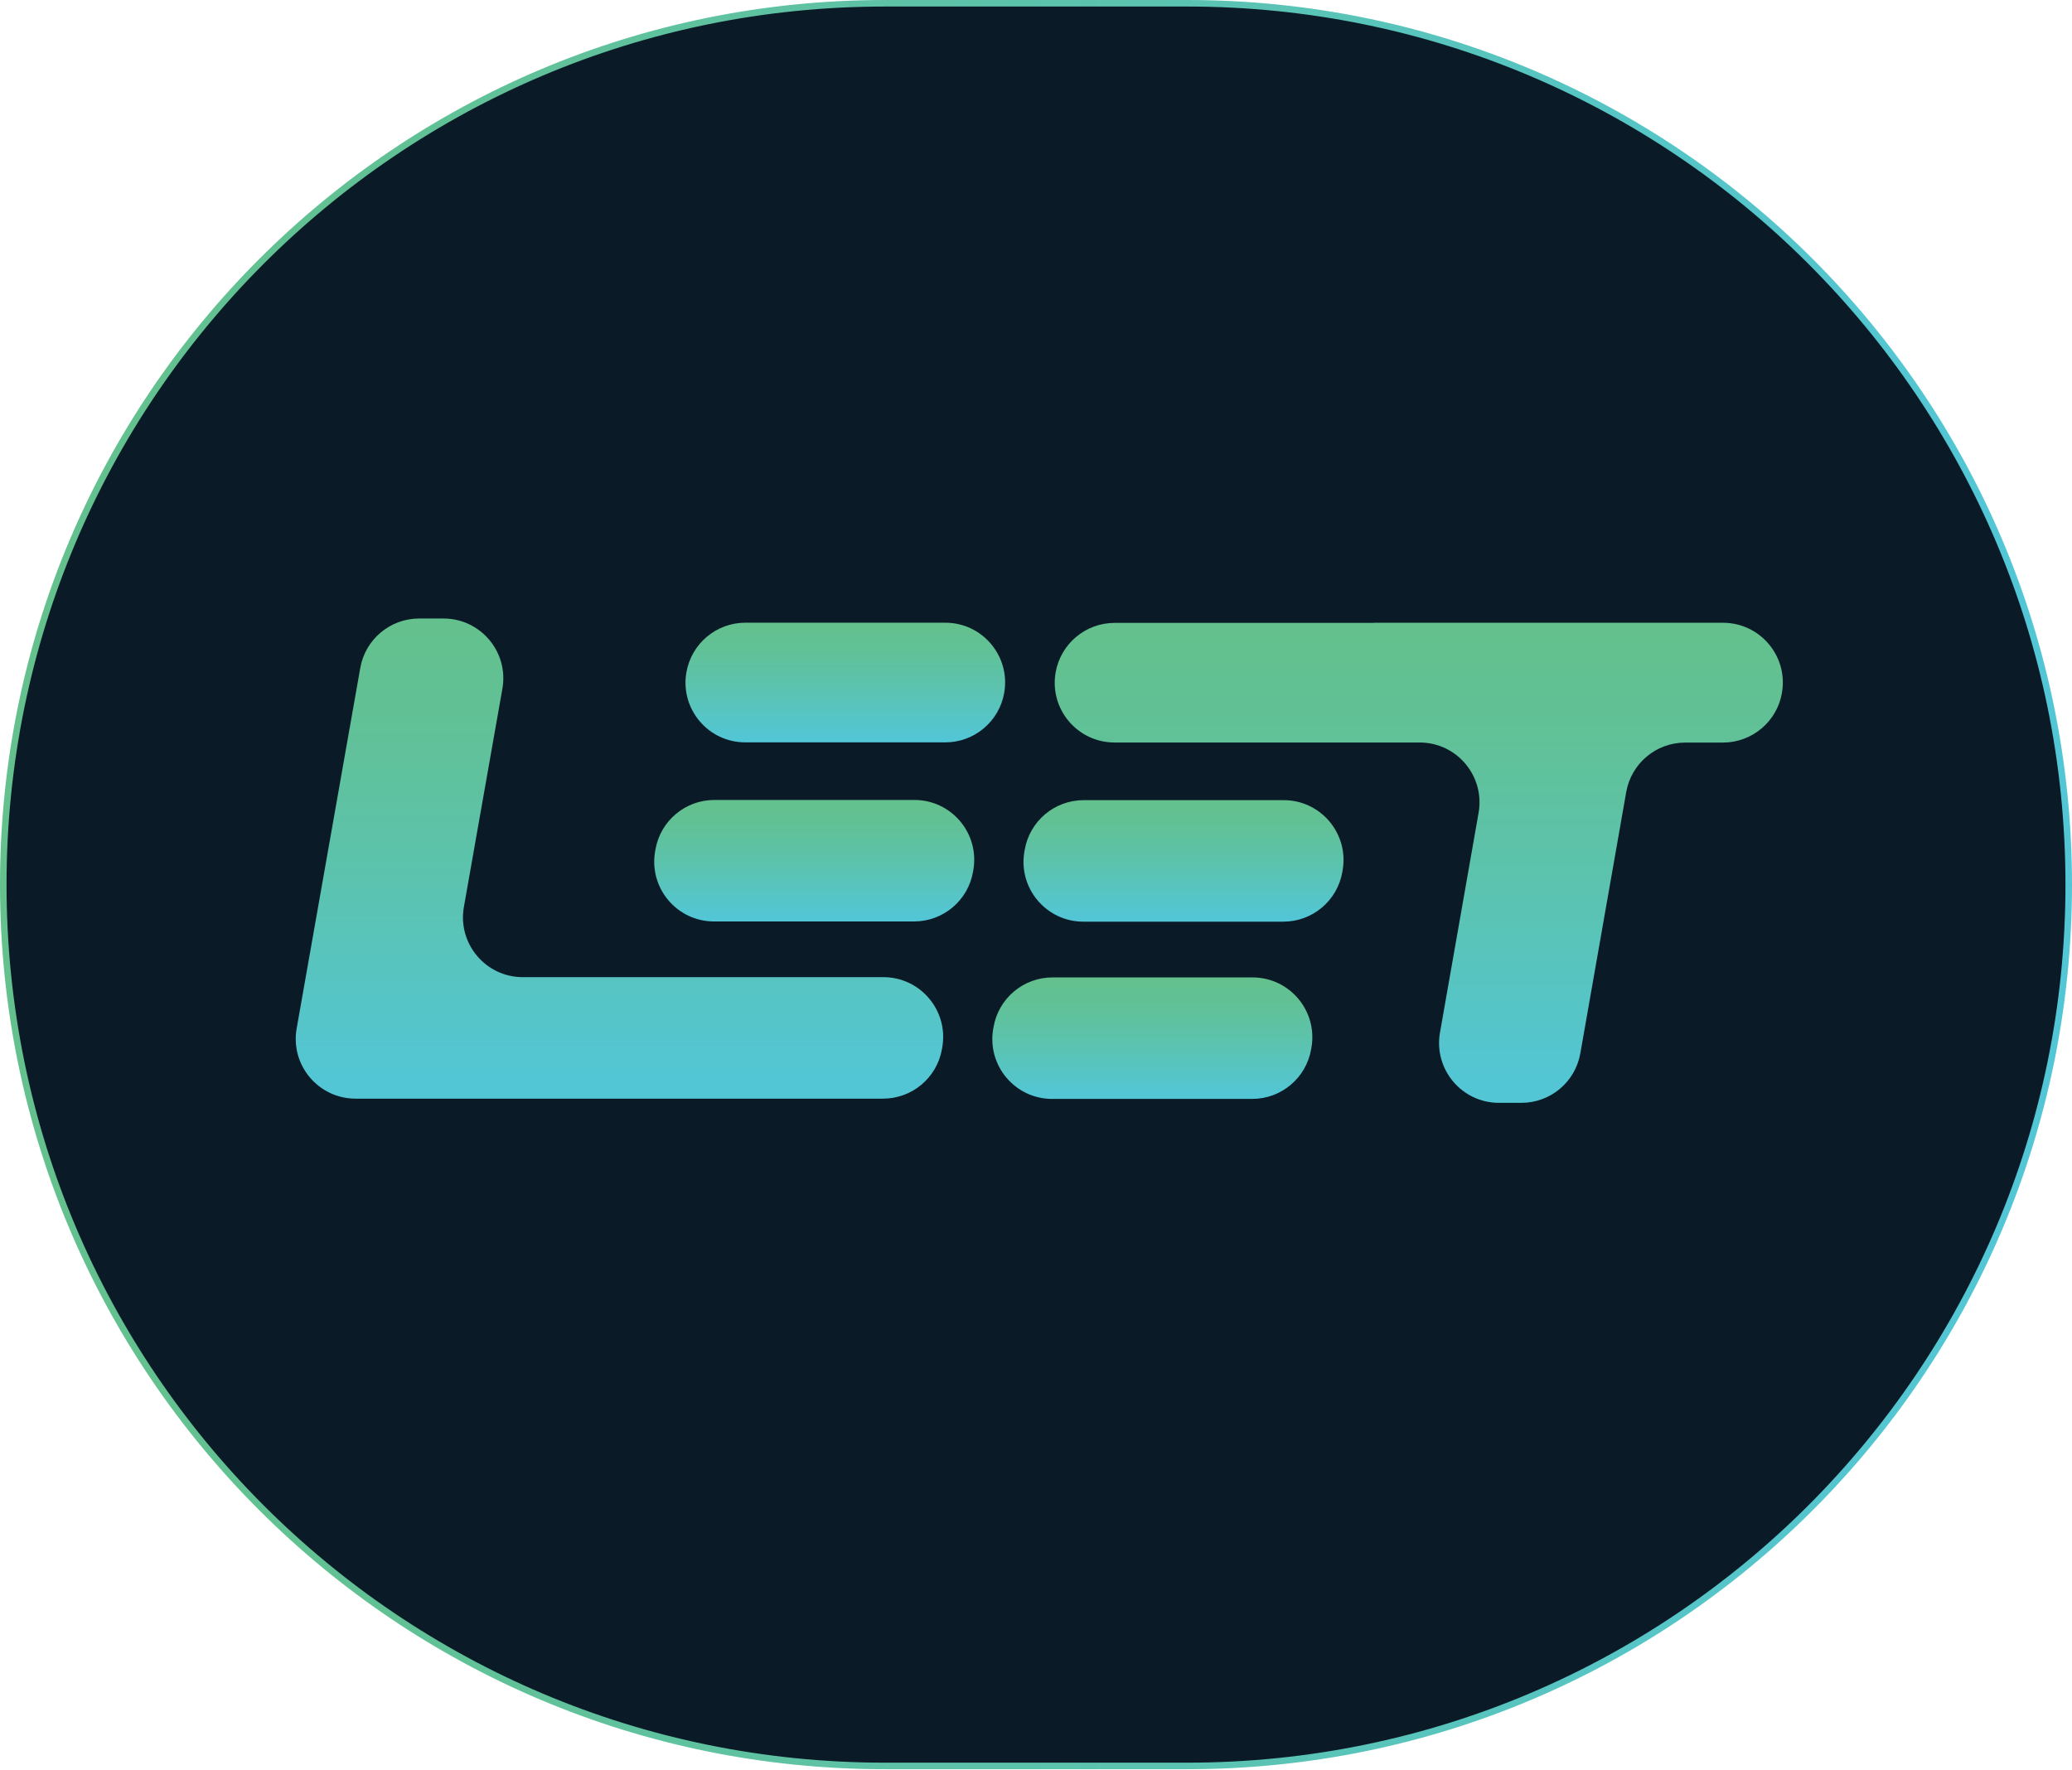
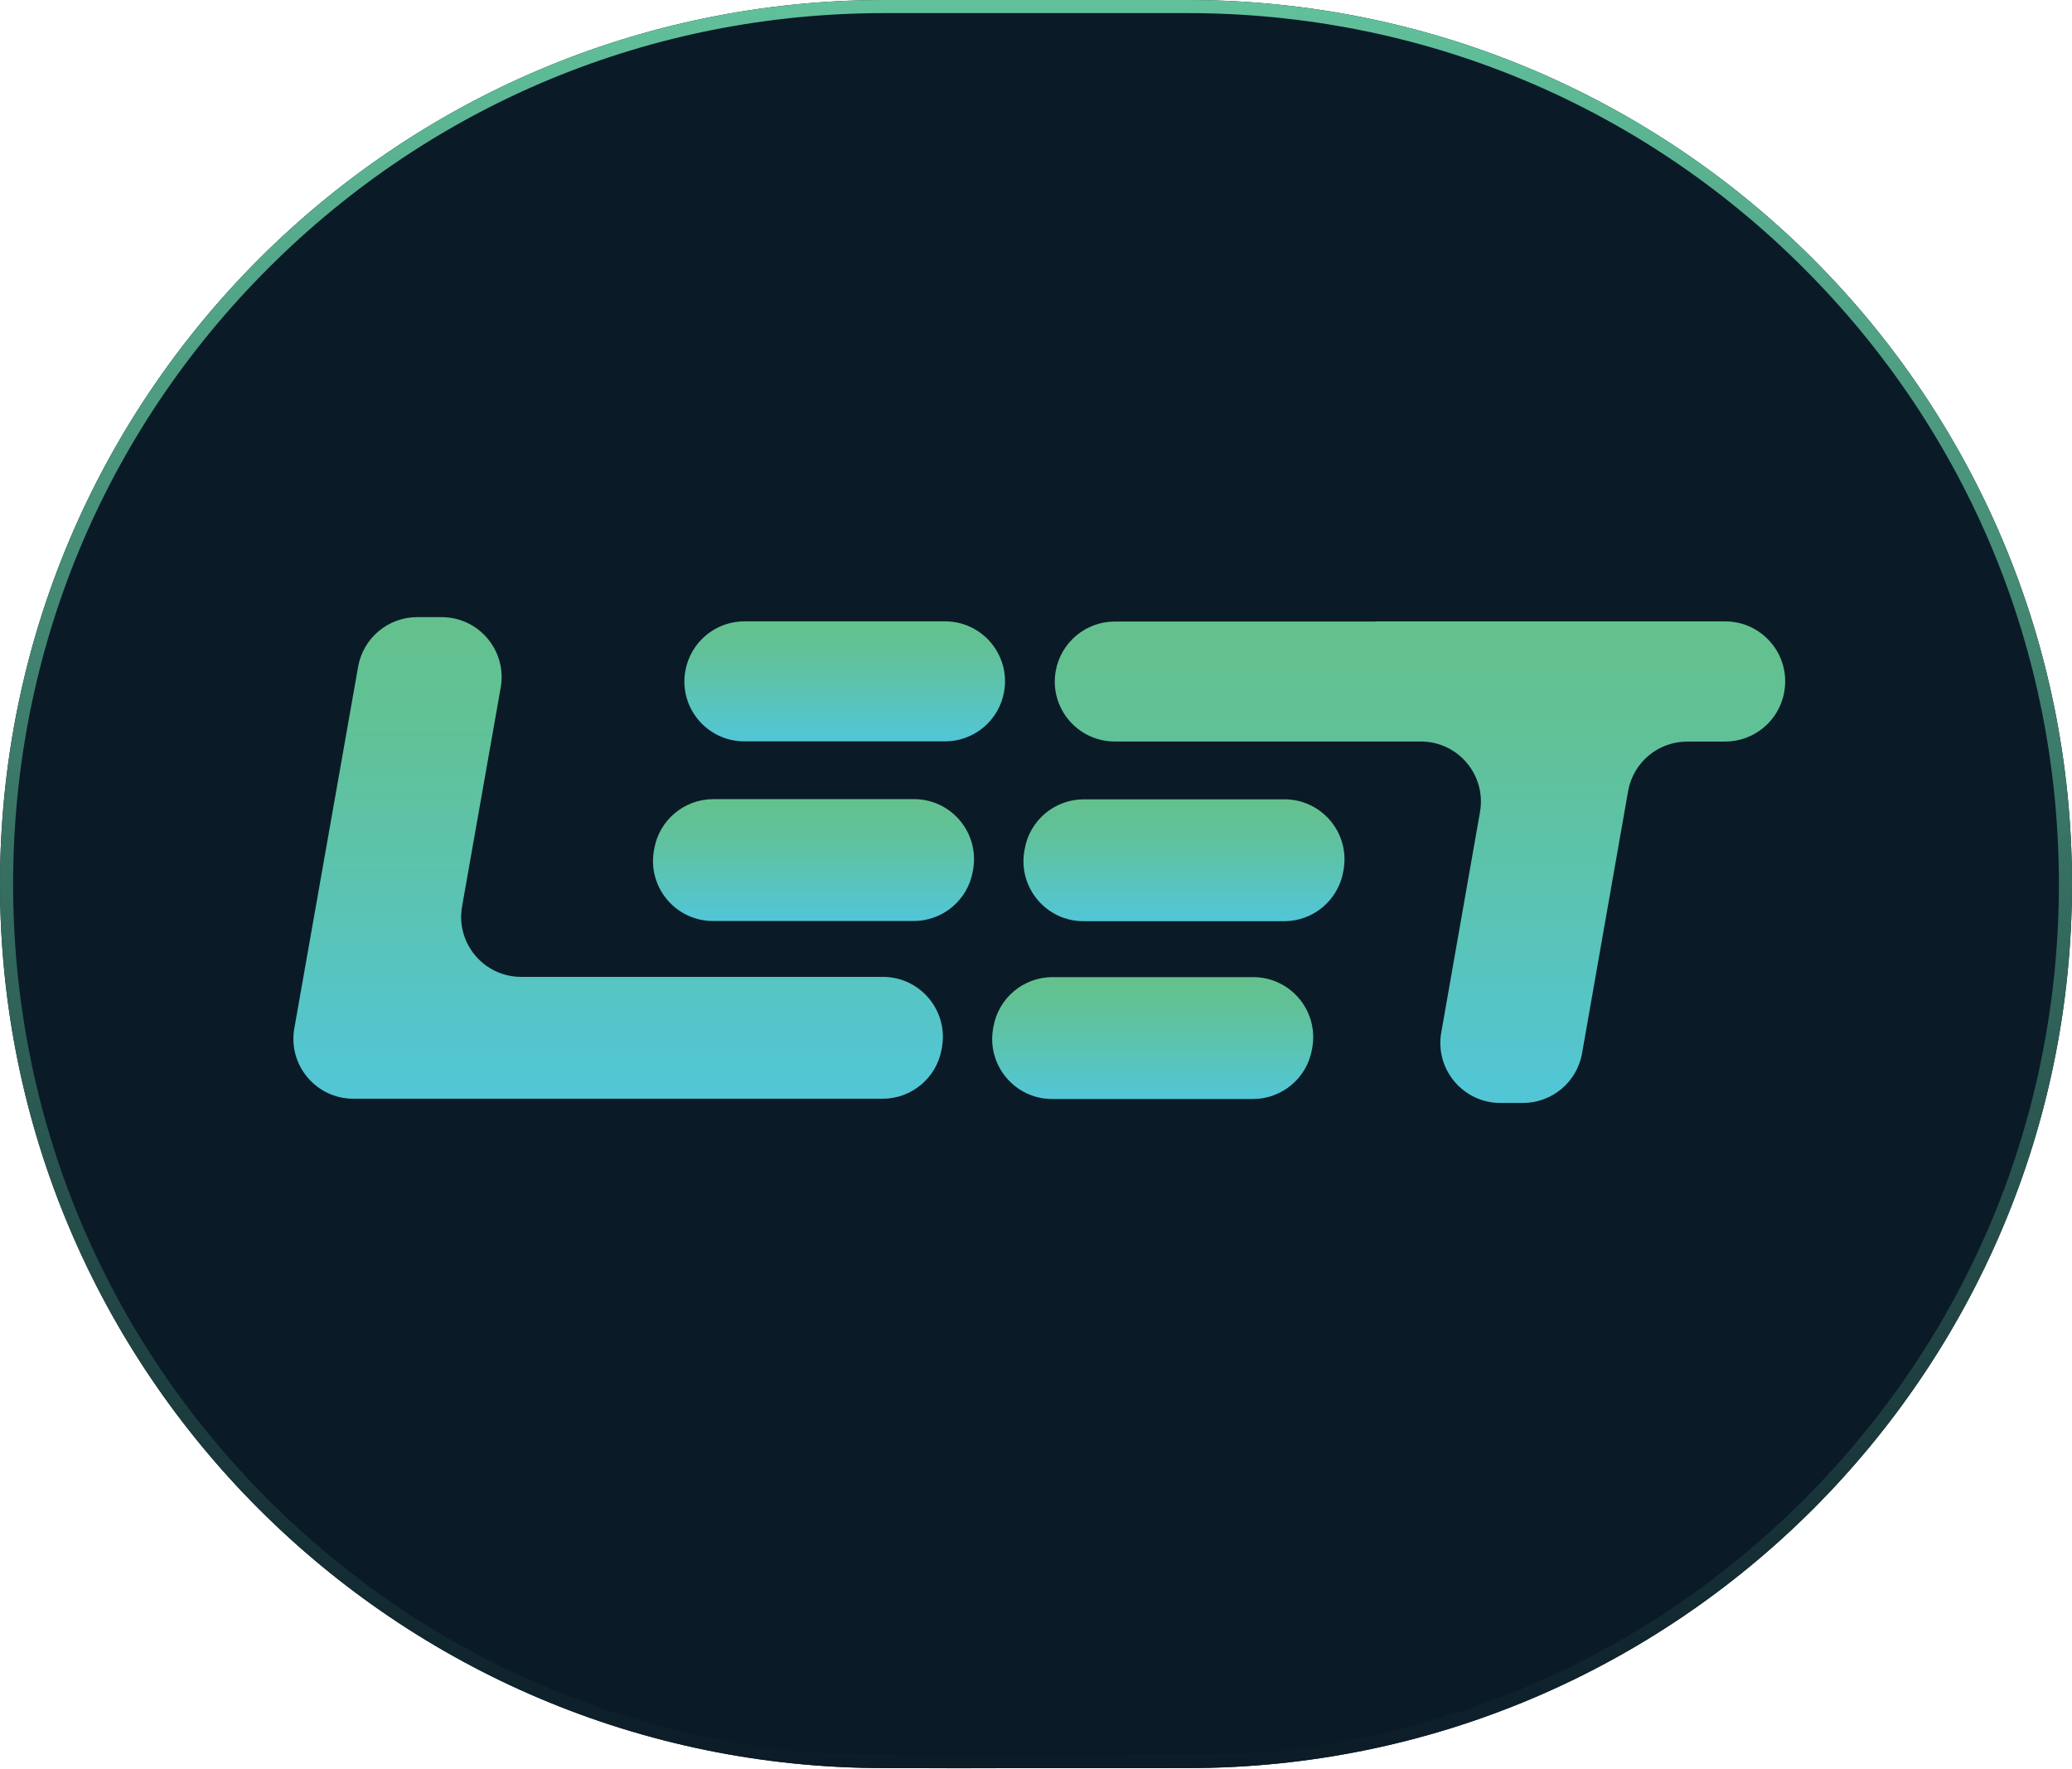
- <svg xmlns="http://www.w3.org/2000/svg" xmlns:xlink="http://www.w3.org/1999/xlink" id="Layer_1" viewBox="0 0 316.95 270.68">
+ <svg xmlns="http://www.w3.org/2000/svg" id="Layer_1" width="315.95" height="269.7" viewBox="0 0 315.95 269.7">
  <defs>
-     <style>.cls-1{fill:url(#linear-gradient-2);}.cls-2{fill:#0a1b27;stroke:url(#linear-gradient);stroke-miterlimit:10;}.cls-3{fill:url(#linear-gradient-6);}.cls-4{fill:url(#linear-gradient-5);}.cls-5{fill:url(#linear-gradient-7);}.cls-6{fill:url(#linear-gradient-3);}.cls-7{fill:url(#linear-gradient-4);}</style>
-     <linearGradient id="linear-gradient" x1="0" y1="135.34" x2="316.95" y2="135.34" gradientUnits="userSpaceOnUse">
+     <style>.cls-1{fill:url(#linear-gradient-2);}.cls-2{fill:url(#linear-gradient-6);}.cls-3{fill:#0a1b27;}.cls-4{fill:url(#linear-gradient-5);}.cls-5{fill:url(#linear-gradient-7);}.cls-6{fill:url(#linear-gradient-3);}.cls-7{fill:url(#linear-gradient);}.cls-8{fill:url(#linear-gradient-4);}</style>
+     <linearGradient id="linear-gradient" x1="157.98" y1="0" x2="157.98" y2="269.7" gradientUnits="userSpaceOnUse">
+       <stop offset="0" stop-color="#61c19b" />
+       <stop offset="1" stop-color="#0b1b27" />
+     </linearGradient>
+     <linearGradient id="linear-gradient-2" x1="124.05" y1="149.11" x2="124.05" y2="130.52" gradientTransform="translate(0 271) scale(1 -1)" gradientUnits="userSpaceOnUse">
      <stop offset="0" stop-color="#64c18d" />
      <stop offset=".21" stop-color="#61c196" />
      <stop offset=".55" stop-color="#5bc3af" />
      <stop offset=".96" stop-color="#53c6d5" />
      <stop offset="1" stop-color="#53c6d5" />
      <stop offset="1" stop-color="#53c6d5" />
    </linearGradient>
-     <linearGradient id="linear-gradient-2" x1="124.55" y1="122.39" x2="124.55" y2="140.98" xlink:href="#linear-gradient" />
-     <linearGradient id="linear-gradient-3" x1="94.75" y1="94.63" x2="94.75" y2="168.1" xlink:href="#linear-gradient" />
-     <linearGradient id="linear-gradient-4" x1="129.31" y1="95.27" x2="129.31" y2="113.58" xlink:href="#linear-gradient" />
-     <linearGradient id="linear-gradient-5" x1="181.04" y1="122.42" x2="181.04" y2="141.01" xlink:href="#linear-gradient" />
-     <linearGradient id="linear-gradient-6" x1="176.27" y1="149.54" x2="176.27" y2="168.13" xlink:href="#linear-gradient" />
-     <linearGradient id="linear-gradient-7" x1="217.03" y1="95.27" x2="217.03" y2="168.74" xlink:href="#linear-gradient" />
+     <linearGradient id="linear-gradient-3" x1="94.26" y1="176.87" x2="94.26" y2="103.41" gradientTransform="translate(0 271) scale(1 -1)" gradientUnits="userSpaceOnUse">
+       <stop offset="0" stop-color="#64c18d" />
+       <stop offset=".21" stop-color="#61c196" />
+       <stop offset=".55" stop-color="#5bc3af" />
+       <stop offset=".96" stop-color="#53c6d5" />
+       <stop offset="1" stop-color="#53c6d5" />
+       <stop offset="1" stop-color="#53c6d5" />
+     </linearGradient>
+     <linearGradient id="linear-gradient-4" x1="128.81" y1="176.23" x2="128.81" y2="157.92" gradientTransform="translate(0 271) scale(1 -1)" gradientUnits="userSpaceOnUse">
+       <stop offset="0" stop-color="#64c18d" />
+       <stop offset=".21" stop-color="#61c196" />
+       <stop offset=".55" stop-color="#5bc3af" />
+       <stop offset=".96" stop-color="#53c6d5" />
+       <stop offset="1" stop-color="#53c6d5" />
+       <stop offset="1" stop-color="#53c6d5" />
+     </linearGradient>
+     <linearGradient id="linear-gradient-5" x1="180.54" y1="149.08" x2="180.54" y2="130.49" gradientTransform="translate(0 271) scale(1 -1)" gradientUnits="userSpaceOnUse">
+       <stop offset="0" stop-color="#64c18d" />
+       <stop offset=".21" stop-color="#61c196" />
+       <stop offset=".55" stop-color="#5bc3af" />
+       <stop offset=".96" stop-color="#53c6d5" />
+       <stop offset="1" stop-color="#53c6d5" />
+       <stop offset="1" stop-color="#53c6d5" />
+     </linearGradient>
+     <linearGradient id="linear-gradient-6" x1="175.77" y1="121.96" x2="175.77" y2="103.37" gradientTransform="translate(0 271) scale(1 -1)" gradientUnits="userSpaceOnUse">
+       <stop offset="0" stop-color="#64c18d" />
+       <stop offset=".21" stop-color="#61c196" />
+       <stop offset=".55" stop-color="#5bc3af" />
+       <stop offset=".96" stop-color="#53c6d5" />
+       <stop offset="1" stop-color="#53c6d5" />
+       <stop offset="1" stop-color="#53c6d5" />
+     </linearGradient>
+     <linearGradient id="linear-gradient-7" x1="216.53" y1="176.23" x2="216.53" y2="102.77" gradientTransform="translate(0 271) scale(1 -1)" gradientUnits="userSpaceOnUse">
+       <stop offset="0" stop-color="#64c18d" />
+       <stop offset=".21" stop-color="#61c196" />
+       <stop offset=".55" stop-color="#5bc3af" />
+       <stop offset=".96" stop-color="#53c6d5" />
+       <stop offset="1" stop-color="#53c6d5" />
+       <stop offset="1" stop-color="#53c6d5" />
+     </linearGradient>
  </defs>
-   <path class="cls-2" d="M181.61,270.18h-46.27C60.87,270.18,.5,209.81,.5,135.34S60.87,.5,135.34,.5h46.27c74.47,0,134.84,60.37,134.84,134.84s-60.37,134.84-134.84,134.84" />
-   <path class="cls-1" d="M109.28,122.39c-4.45,0-8.26,3.2-9.02,7.59l-.05,.28c-.97,5.6,3.34,10.72,9.02,10.72h30.59c4.45,0,8.26-3.2,9.02-7.59l.05-.28c.97-5.6-3.34-10.72-9.02-10.72h-30.59Z" />
-   <path class="cls-6" d="M64.12,94.63c-4.44,0-8.24,3.19-9.01,7.56l-9.73,55.16c-.99,5.6,3.32,10.74,9.02,10.74h80.67c4.45,0,8.26-3.2,9.02-7.59l.05-.28c.97-5.6-3.34-10.72-9.02-10.72h-55.15c-5.69,0-10-5.14-9.01-10.74l5.89-33.39c.99-5.6-3.32-10.74-9.01-10.74h-3.7Z" />
-   <path class="cls-7" d="M114.02,95.27c-4.44,0-8.24,3.19-9.02,7.57-.99,5.61,3.32,10.74,9.02,10.74h30.58c4.44,0,8.24-3.19,9.01-7.57,.99-5.6-3.32-10.74-9.01-10.74h-30.58Z" />
-   <path class="cls-4" d="M165.77,122.42c-4.45,0-8.26,3.2-9.02,7.59l-.05,.28c-.97,5.6,3.34,10.72,9.02,10.72h30.59c4.45,0,8.26-3.2,9.02-7.59l.05-.28c.97-5.6-3.34-10.72-9.02-10.72h-30.59Z" />
-   <path class="cls-3" d="M161,149.54c-4.45,0-8.26,3.2-9.02,7.59l-.05,.28c-.97,5.6,3.34,10.72,9.02,10.72h30.59c4.45,0,8.26-3.2,9.02-7.59l.05-.28c.97-5.6-3.34-10.72-9.02-10.72h-30.59Z" />
-   <path class="cls-5" d="M210.21,95.27v.03h-39.71c-4.44,0-8.24,3.19-9.02,7.56-.99,5.61,3.32,10.74,9.02,10.74h46.66c5.69,0,10,5.13,9.02,10.74l-5.91,33.65c-.98,5.6,3.33,10.74,9.02,10.74h3.43c4.45,0,8.25-3.19,9.02-7.57l7.02-39.98c.77-4.38,4.57-7.57,9.02-7.57h5.78c4.43,0,8.23-3.18,9.01-7.54v-.03c1.01-5.61-3.31-10.76-9.01-10.76h-53.34Z" />
+   <g>
+     <path class="cls-3" d="M134.84,269.68C60.37,269.68,0,209.31,0,134.84S60.37,0,134.84,0h46.27C255.58,0,315.95,60.37,315.95,134.84s-60.37,134.84-134.84,134.84c0,0-46.27,.05-46.27,0Z" />
+     <path class="cls-7" d="M181.11,2c35.48,0,68.84,13.82,93.93,38.91,25.09,25.09,38.91,58.45,38.91,93.93s-13.82,68.84-38.91,93.93c-25.09,25.09-58.45,38.91-93.93,38.91,0,0-20.56,.02-34.27,.02-5.37,0-8.36,0-10,0v-.02h-2c-35.48,0-68.84-13.82-93.93-38.91C15.82,203.68,2,170.32,2,134.84S15.82,66,40.91,40.91C66,15.82,99.36,2,134.84,2h46.27m0-2h-46.27C60.37,0,0,60.37,0,134.84s60.37,134.84,134.84,134.84c0,.02,5.14,.02,12,.02,13.71,0,34.27-.02,34.27-.02,74.47,0,134.84-60.37,134.84-134.84S255.58,0,181.11,0h0Z" />
+   </g>
+   <path class="cls-1" d="M108.78,121.89c-4.45,0-8.26,3.2-9.02,7.59l-.05,.28c-.97,5.6,3.34,10.72,9.02,10.72h30.59c4.45,0,8.26-3.2,9.02-7.59l.05-.28c.97-5.6-3.34-10.72-9.02-10.72h-30.59Z" />
+   <path class="cls-6" d="M63.62,94.13c-4.44,0-8.24,3.19-9.01,7.56l-9.73,55.16c-.99,5.6,3.32,10.74,9.02,10.74h80.67c4.45,0,8.26-3.2,9.02-7.59l.05-.28c.97-5.6-3.34-10.72-9.02-10.72h-55.15c-5.69,0-10-5.14-9.01-10.74l5.89-33.39c.99-5.6-3.32-10.74-9.01-10.74h-3.72Z" />
+   <path class="cls-8" d="M113.52,94.77c-4.44,0-8.24,3.19-9.02,7.57-.99,5.61,3.32,10.74,9.02,10.74h30.58c4.44,0,8.24-3.19,9.01-7.57,.99-5.6-3.32-10.74-9.01-10.74h-30.58Z" />
+   <path class="cls-4" d="M165.27,121.92c-4.45,0-8.26,3.2-9.02,7.59l-.05,.28c-.97,5.6,3.34,10.72,9.02,10.72h30.59c4.45,0,8.26-3.2,9.02-7.59l.05-.28c.97-5.6-3.34-10.72-9.02-10.72h-30.59Z" />
+   <path class="cls-2" d="M160.5,149.04c-4.45,0-8.26,3.2-9.02,7.59l-.05,.28c-.97,5.6,3.34,10.72,9.02,10.72h30.59c4.45,0,8.26-3.2,9.02-7.59l.05-.28c.97-5.6-3.34-10.72-9.02-10.72h-30.59Z" />
+   <path class="cls-5" d="M209.71,94.77v.03h-39.71c-4.44,0-8.24,3.19-9.02,7.56-.99,5.61,3.32,10.74,9.02,10.74h46.66c5.69,0,10,5.13,9.02,10.74l-5.91,33.65c-.98,5.6,3.33,10.74,9.02,10.74h3.43c4.45,0,8.25-3.19,9.02-7.57l7.02-39.98c.77-4.38,4.57-7.57,9.02-7.57h5.78c4.43,0,8.23-3.18,9.01-7.54v-.03c1.01-5.61-3.31-10.76-9.01-10.76h-53.35Z" />
</svg>
